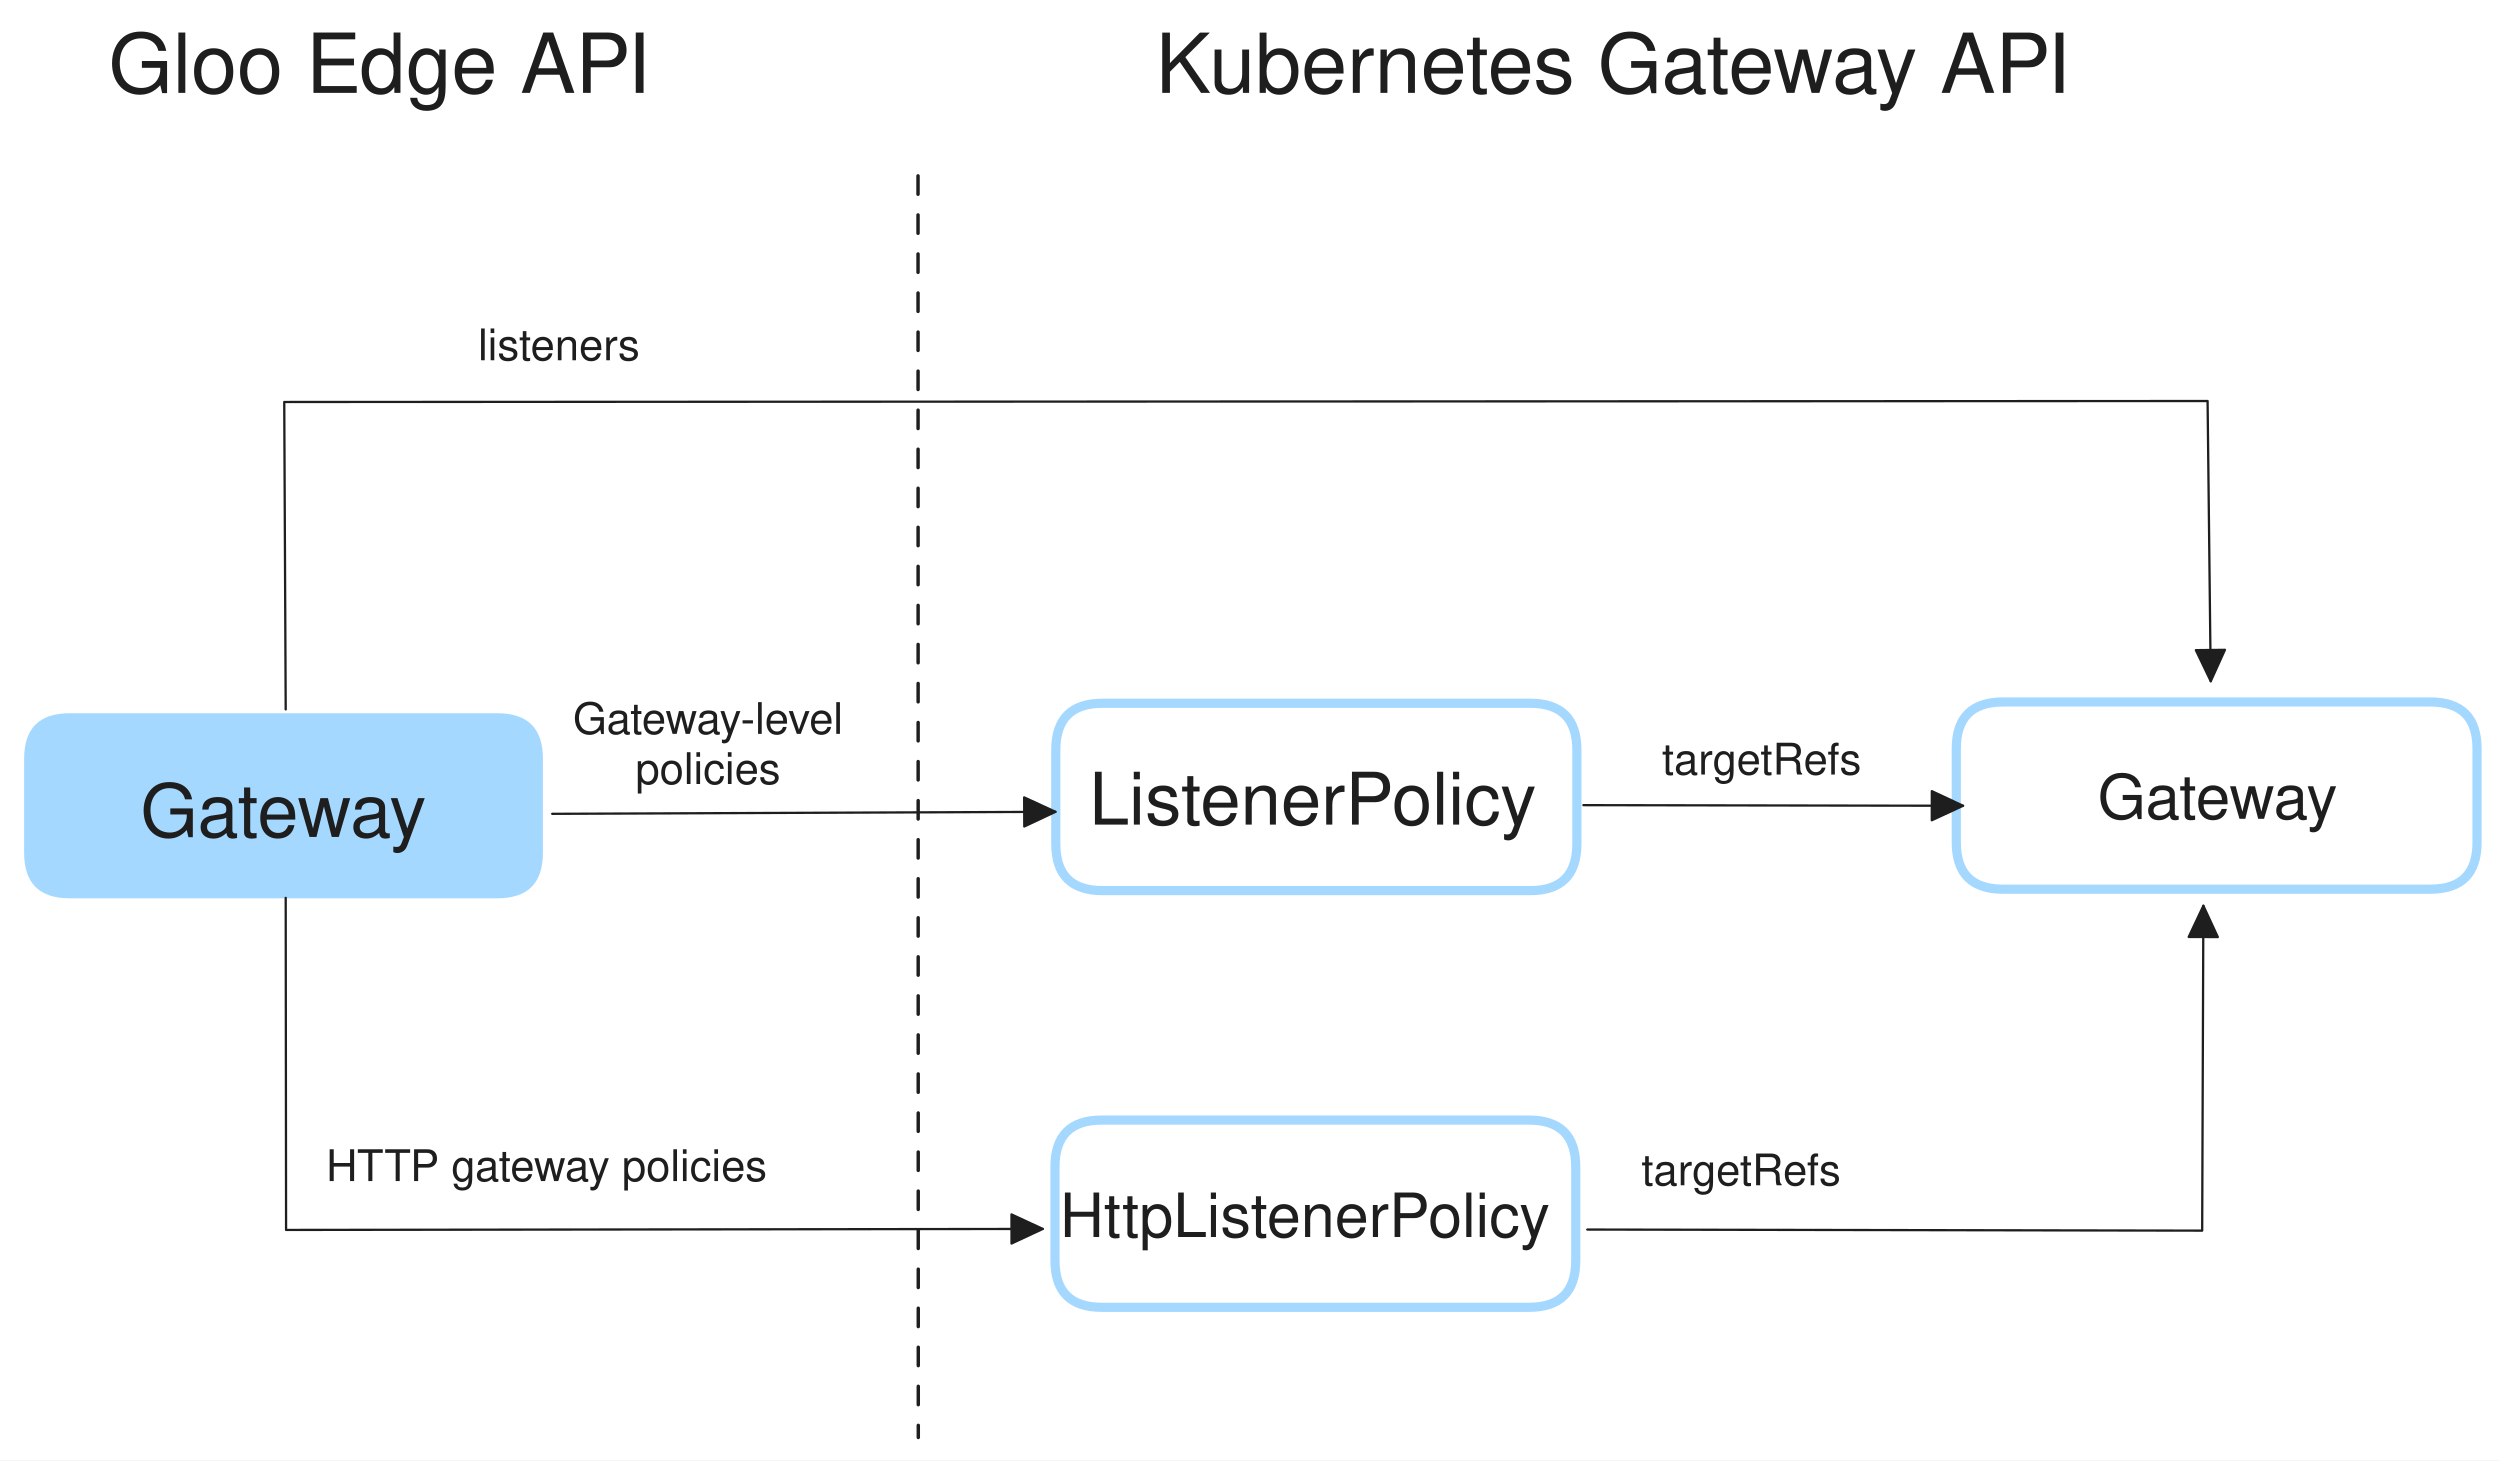
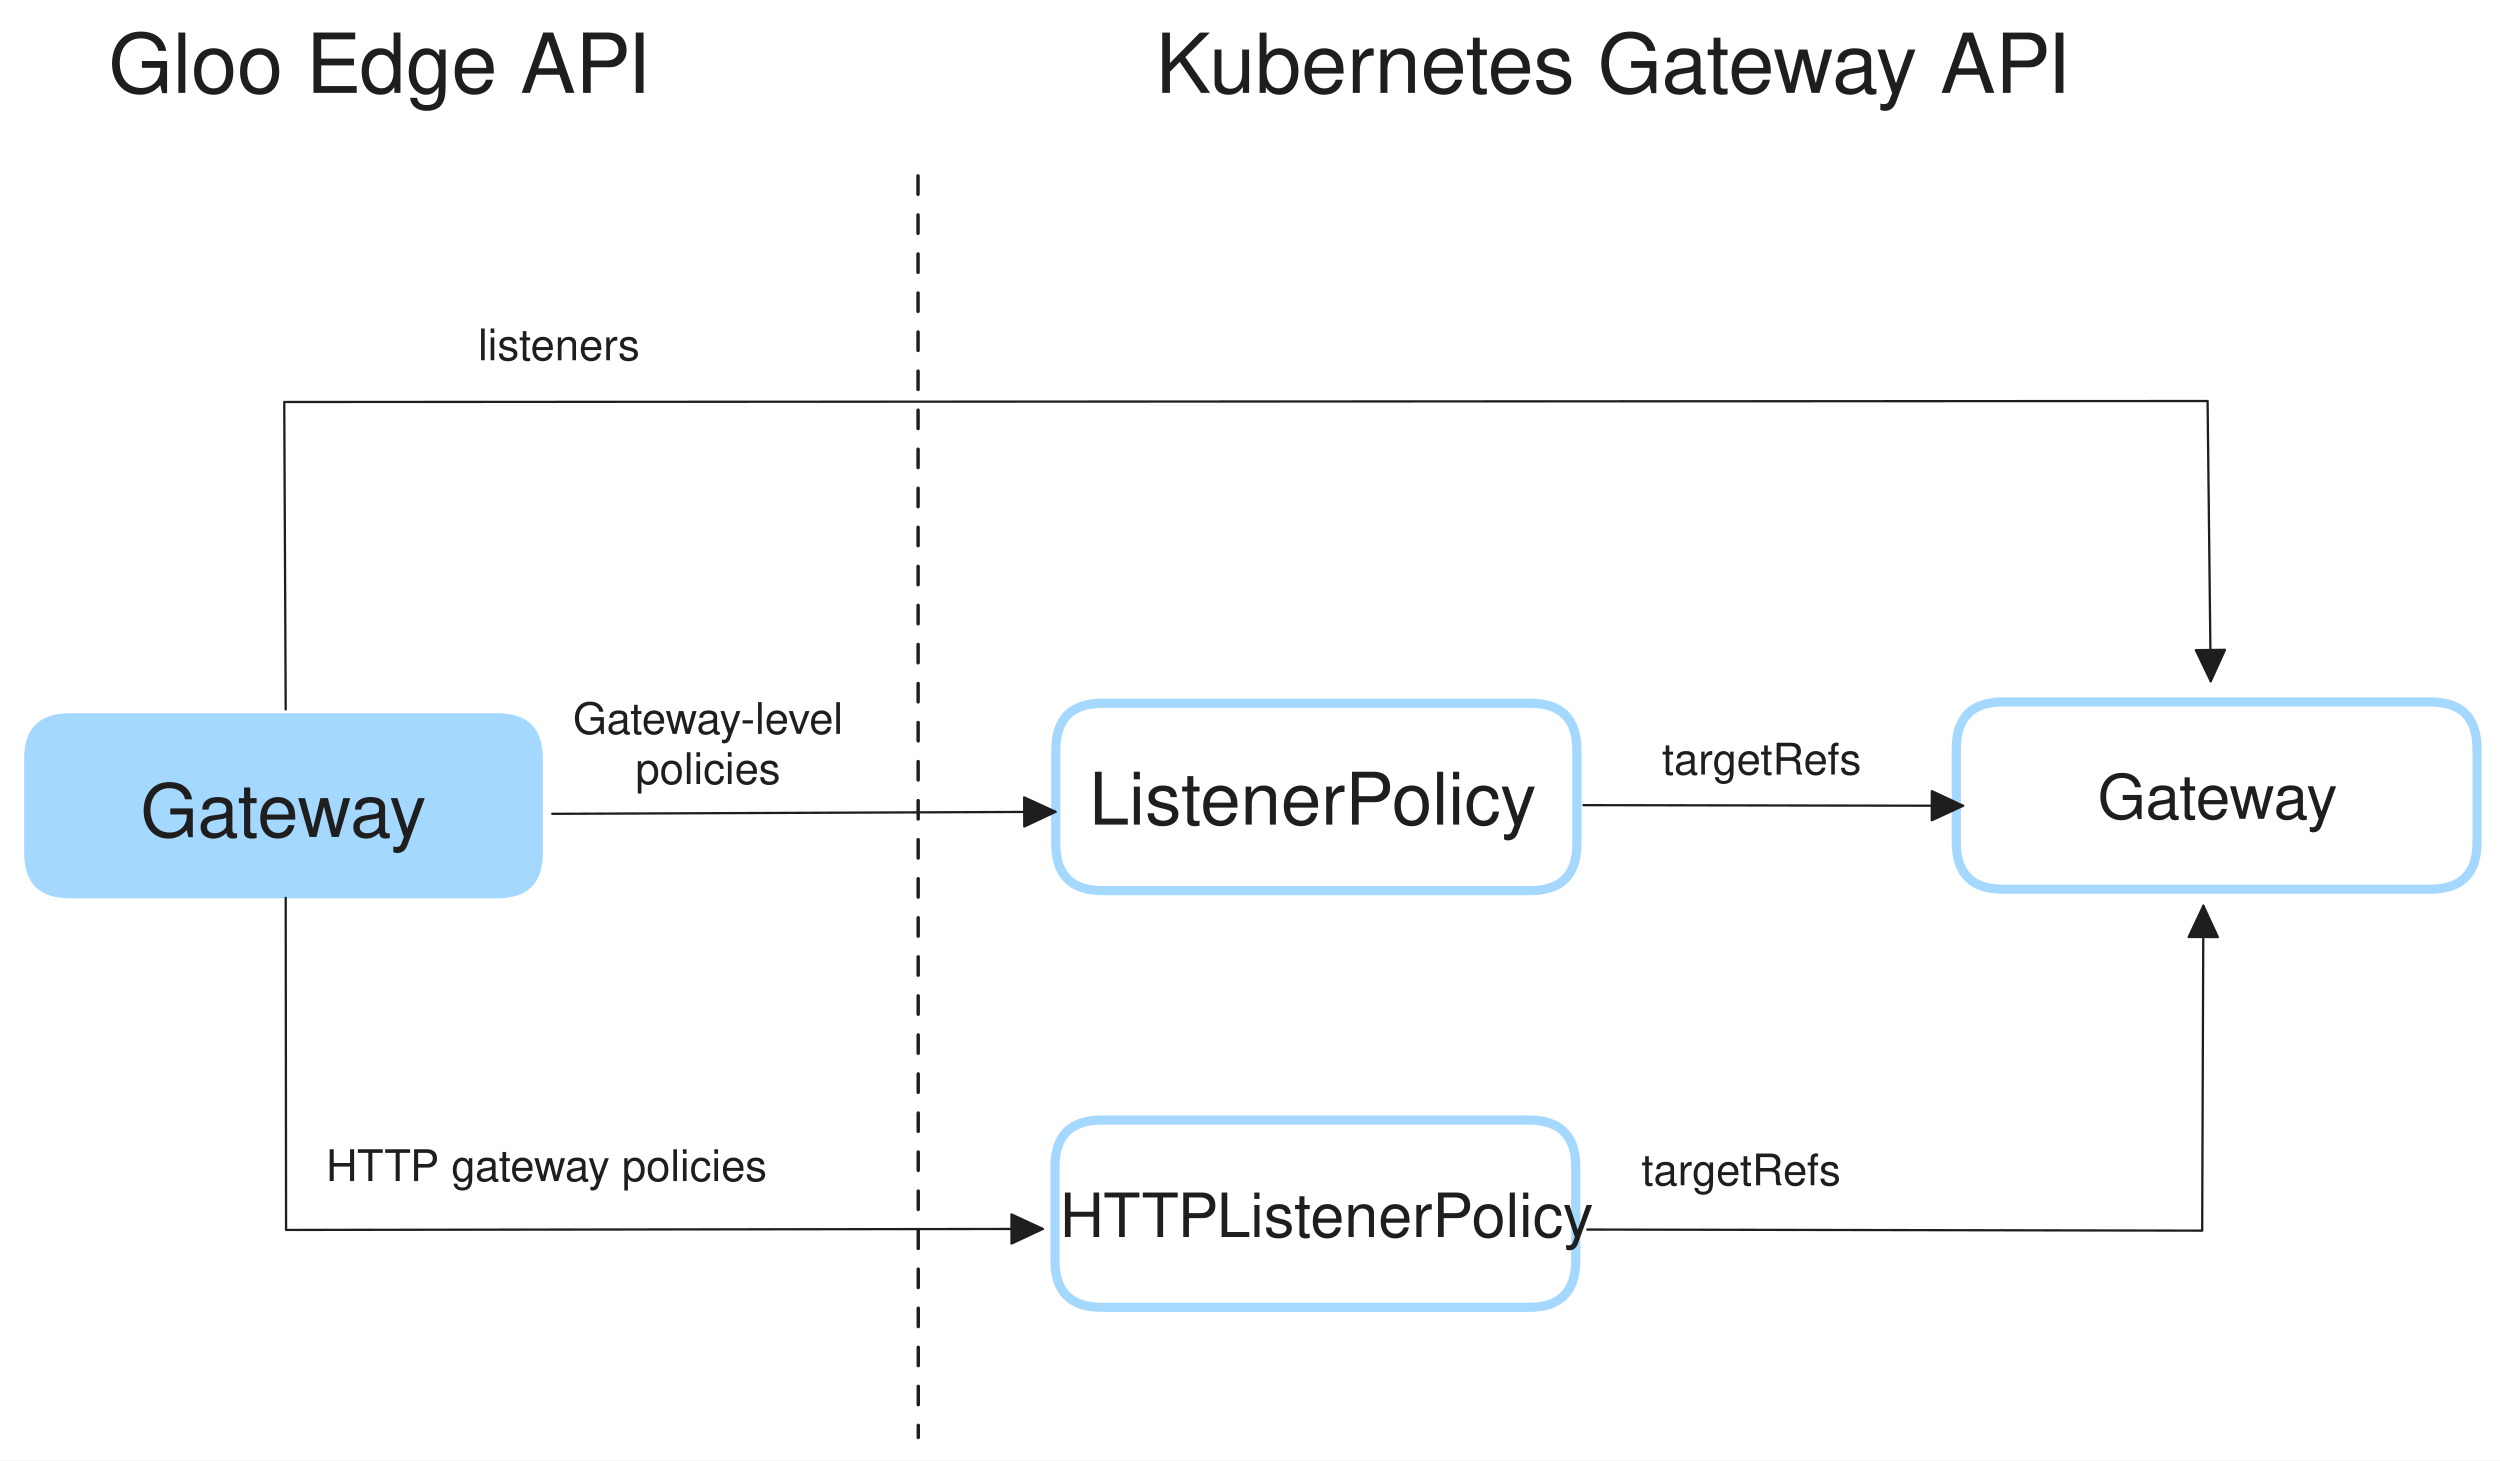
<svg xmlns="http://www.w3.org/2000/svg" version="1.1" viewBox="0 0 1088.458 635.851" width="1088.458" height="635.851">
  <defs>
    <style class="style-fonts">
      
    </style>
  </defs>
  <rect x="0" y="0" width="1088.458" height="635.851" fill="#ffffff" />
  <g stroke-linecap="round" transform="translate(10 310.0305) rotate(0 113.4405 40.78819)">
    <path d="M20.39 0 C88.11 0, 155.82 0, 206.49 0 C220.08 0, 226.88 6.8, 226.88 20.39 C226.88 35.56, 226.88 50.72, 226.88 61.18 C226.88 74.78, 220.08 81.58, 206.49 81.58 C136.12 81.58, 65.75 81.58, 20.39 81.58 C6.8 81.58, 0 74.78, 0 61.18 C0 49.46, 0 37.73, 0 20.39 C0 6.8, 6.8 0, 20.39 0" stroke="none" stroke-width="0" fill="#a5d8ff" />
    <path d="M20.39 0 C93.26 0, 166.13 0, 206.49 0 M20.39 0 C84.29 0, 148.19 0, 206.49 0 M206.49 0 C220.08 0, 226.88 6.8, 226.88 20.39 M206.49 0 C220.08 0, 226.88 6.8, 226.88 20.39 M226.88 20.39 C226.88 33.74, 226.88 47.08, 226.88 61.18 M226.88 20.39 C226.88 31.71, 226.88 43.03, 226.88 61.18 M226.88 61.18 C226.88 74.78, 220.08 81.58, 206.49 81.58 M226.88 61.18 C226.88 74.78, 220.08 81.58, 206.49 81.58 M206.49 81.58 C164.02 81.58, 121.56 81.58, 20.39 81.58 M206.49 81.58 C159.59 81.58, 112.69 81.58, 20.39 81.58 M20.39 81.58 C6.8 81.58, 0 74.78, 0 61.18 M20.39 81.58 C6.8 81.58, 0 74.78, 0 61.18 M0 61.18 C0 46.75, 0 32.32, 0 20.39 M0 61.18 C0 45.88, 0 30.57, 0 20.39 M0 20.39 C0 6.8, 6.8 0, 20.39 0 M0 20.39 C0 6.8, 6.8 0, 20.39 0" stroke="#ffffff" stroke-width="1" fill="none" />
  </g>
  <g transform="translate(61.1065 337.1547) rotate(0 64.14475 18.52376)">
    <text x="0" y="27.222" font-family="Helvetica, Segoe UI Emoji" font-size="32.215px" fill="#1e1e1e" text-anchor="start" style="white-space: pre;" direction="ltr" dominant-baseline="alphabetic">Gateway</text>
  </g>
  <g stroke-linecap="round" transform="translate(459.3203 487.6607) rotate(0 113.3636 40.76052)">
    <path d="M20.38 0 C92.52 0, 164.67 0, 206.35 0 C219.93 0, 226.73 6.79, 226.73 20.38 C226.73 28.83, 226.73 37.28, 226.73 61.14 C226.73 74.73, 219.93 81.52, 206.35 81.52 C149.31 81.52, 92.26 81.52, 20.38 81.52 C6.79 81.52, 0 74.73, 0 61.14 C0 45.81, 0 30.48, 0 20.38 C0 6.79, 6.79 0, 20.38 0" stroke="none" stroke-width="0" fill="#ffffff" />
    <path d="M20.38 0 C90.52 0, 160.65 0, 206.35 0 M20.38 0 C83.01 0, 145.65 0, 206.35 0 M206.35 0 C219.93 0, 226.73 6.79, 226.73 20.38 M206.35 0 C219.93 0, 226.73 6.79, 226.73 20.38 M226.73 20.38 C226.73 31.18, 226.73 41.97, 226.73 61.14 M226.73 20.38 C226.73 31.32, 226.73 42.26, 226.73 61.14 M226.73 61.14 C226.73 74.73, 219.93 81.52, 206.35 81.52 M226.73 61.14 C226.73 74.73, 219.93 81.52, 206.35 81.52 M206.35 81.52 C168.28 81.52, 130.21 81.52, 20.38 81.52 M206.35 81.52 C137.09 81.52, 67.84 81.52, 20.38 81.52 M20.38 81.52 C6.79 81.52, 0 74.73, 0 61.14 M20.38 81.52 C6.79 81.52, 0 74.73, 0 61.14 M0 61.14 C0 48.13, 0 35.12, 0 20.38 M0 61.14 C0 51.84, 0 42.55, 0 20.38 M0 20.38 C0 6.79, 6.79 0, 20.38 0 M0 20.38 C0 6.79, 6.79 0, 20.38 0" stroke="#a5d8ff" stroke-width="4" fill="none" />
  </g>
  <g transform="translate(461.449 516.1064) rotate(0 110.9973 15.28531)">
-     <text x="0" y="22.463" font-family="Helvetica, Segoe UI Emoji" font-size="26.583px" fill="#1e1e1e" text-anchor="start" style="white-space: pre;" direction="ltr" dominant-baseline="alphabetic">HttpListenerPolicy</text>
+     <text x="0" y="22.463" font-family="Helvetica, Segoe UI Emoji" font-size="26.583px" fill="#1e1e1e" text-anchor="start" style="white-space: pre;" direction="ltr" dominant-baseline="alphabetic">HTTPListenerPolicy</text>
  </g>
  <g stroke-linecap="round">
    <g transform="translate(691.0724 535.3261) rotate(0 134.1187 -70.25017)">
      <path d="M0 0 C78.88 0.14, 157.76 0.27, 267.72 0.47 M0 0 C79.22 0.14, 158.45 0.28, 267.72 0.47 M267.72 0.47 C267.89 -45.8, 268.06 -92.07, 268.24 -140.97 M267.72 0.47 C267.86 -38.78, 268.01 -78.02, 268.24 -140.97" stroke="#1e1e1e" stroke-width="1" fill="none" />
    </g>
    <g transform="translate(691.0724 535.3261) rotate(0 134.1187 -70.25017)">
      <path d="M268.24 -140.97 L274.53 -127.35 L261.85 -127.39 L268.24 -140.97" stroke="none" stroke-width="0" fill="#1e1e1e" fill-rule="evenodd" />
      <path d="M268.24 -140.97 C270.09 -136.95, 271.94 -132.94, 274.53 -127.35 M268.24 -140.97 C270.1 -136.94, 271.96 -132.91, 274.53 -127.35 M274.53 -127.35 C270.38 -127.36, 266.23 -127.38, 261.85 -127.39 M274.53 -127.35 C271.01 -127.36, 267.49 -127.37, 261.85 -127.39 M261.85 -127.39 C263.82 -131.59, 265.8 -135.78, 268.24 -140.97 M261.85 -127.39 C264.12 -132.22, 266.39 -137.05, 268.24 -140.97 M268.24 -140.97 C268.24 -140.97, 268.24 -140.97, 268.24 -140.97 M268.24 -140.97 C268.24 -140.97, 268.24 -140.97, 268.24 -140.97" stroke="#1e1e1e" stroke-width="1" fill="none" />
    </g>
  </g>
  <mask />
  <g transform="translate(503.1786 10.01064) rotate(0 202.1133 20.7)">
    <text x="0" y="30.421" font-family="Helvetica, Segoe UI Emoji" font-size="36px" fill="#1e1e1e" text-anchor="start" style="white-space: pre;" direction="ltr" dominant-baseline="alphabetic">Kubernetes Gateway API</text>
  </g>
  <g transform="translate(47.2026 10) rotate(0 119.0742 20.7)">
    <text x="0" y="30.421" font-family="Helvetica, Segoe UI Emoji" font-size="36px" fill="#1e1e1e" text-anchor="start" style="white-space: pre;" direction="ltr" dominant-baseline="alphabetic">Gloo Edge API</text>
  </g>
  <g stroke-linecap="round" transform="translate(459.6686 306.181) rotate(0 113.4405 40.78819)">
    <path d="M20.39 0 C66.26 0, 112.12 0, 206.49 0 C220.08 0, 226.88 6.8, 226.88 20.39 C226.88 34.45, 226.88 48.51, 226.88 61.18 C226.88 74.78, 220.08 81.58, 206.49 81.58 C161.38 81.58, 116.27 81.58, 20.39 81.58 C6.8 81.58, 0 74.78, 0 61.18 C0 49.32, 0 37.46, 0 20.39 C0 6.8, 6.8 0, 20.39 0" stroke="none" stroke-width="0" fill="#ffffff" />
    <path d="M20.39 0 C67.39 0, 114.39 0, 206.49 0 M20.39 0 C88.43 0, 156.47 0, 206.49 0 M206.49 0 C220.08 0, 226.88 6.8, 226.88 20.39 M206.49 0 C220.08 0, 226.88 6.8, 226.88 20.39 M226.88 20.39 C226.88 33, 226.88 45.6, 226.88 61.18 M226.88 20.39 C226.88 34.91, 226.88 49.42, 226.88 61.18 M226.88 61.18 C226.88 74.78, 220.08 81.58, 206.49 81.58 M226.88 61.18 C226.88 74.78, 220.08 81.58, 206.49 81.58 M206.49 81.58 C148.13 81.58, 89.77 81.58, 20.39 81.58 M206.49 81.58 C135.06 81.58, 63.63 81.58, 20.39 81.58 M20.39 81.58 C6.8 81.58, 0 74.78, 0 61.18 M20.39 81.58 C6.8 81.58, 0 74.78, 0 61.18 M0 61.18 C0 48.97, 0 36.77, 0 20.39 M0 61.18 C0 51.82, 0 42.45, 0 20.39 M0 20.39 C0 6.8, 6.8 0, 20.39 0 M0 20.39 C0 6.8, 6.8 0, 20.39 0" stroke="#a5d8ff" stroke-width="4" fill="none" />
  </g>
  <g transform="translate(474.1841 332.3279) rotate(0 102.8337 18.15276)">
    <text x="0" y="26.677" font-family="Helvetica, Segoe UI Emoji" font-size="31.57px" fill="#1e1e1e" text-anchor="start" style="white-space: pre;" direction="ltr" dominant-baseline="alphabetic">ListenerPolicy</text>
  </g>
  <g transform="translate(208.1478 140.8167) rotate(0 35.59164 10.9069)">
    <text x="0" y="16.029" font-family="Helvetica, Segoe UI Emoji" font-size="18.969px" fill="#1e1e1e" text-anchor="start" style="white-space: pre;" direction="ltr" dominant-baseline="alphabetic">listeners</text>
  </g>
  <g stroke-linecap="round">
    <g transform="translate(240.4195 354.3271) rotate(0 109.5476 -0.4398169)">
      <path d="M0 0 C71.68 -0.29, 143.35 -0.58, 219.1 -0.88 M0 0 C60.79 -0.24, 121.59 -0.49, 219.1 -0.88" stroke="#1e1e1e" stroke-width="1" fill="none" />
    </g>
    <g transform="translate(240.4195 354.3271) rotate(0 109.5476 -0.4398169)">
      <path d="M219.1 -0.88 L205.53 5.51 L205.48 -7.16 L219.1 -0.88" stroke="none" stroke-width="0" fill="#1e1e1e" fill-rule="evenodd" />
      <path d="M219.1 -0.88 C214.66 1.21, 210.22 3.3, 205.53 5.51 M219.1 -0.88 C215.33 0.89, 211.56 2.67, 205.53 5.51 M205.53 5.51 C205.51 1.6, 205.49 -2.32, 205.48 -7.16 M205.53 5.51 C205.51 1, 205.49 -3.51, 205.48 -7.16 M205.48 -7.16 C208.74 -5.66, 212 -4.15, 219.1 -0.88 M205.48 -7.16 C209.76 -5.19, 214.04 -3.21, 219.1 -0.88 M219.1 -0.88 C219.1 -0.88, 219.1 -0.88, 219.1 -0.88 M219.1 -0.88 C219.1 -0.88, 219.1 -0.88, 219.1 -0.88" stroke="#1e1e1e" stroke-width="1" fill="none" />
    </g>
  </g>
  <mask />
  <g transform="translate(248.1714 303.4937) rotate(0 60.06465 21.81381)">
    <text x="60.065" y="16.029" font-family="Helvetica, Segoe UI Emoji" font-size="18.969px" fill="#1e1e1e" text-anchor="middle" style="white-space: pre;" direction="ltr" dominant-baseline="alphabetic">Gateway-level</text>
    <text x="60.065" y="37.843" font-family="Helvetica, Segoe UI Emoji" font-size="18.969px" fill="#1e1e1e" text-anchor="middle" style="white-space: pre;" direction="ltr" dominant-baseline="alphabetic">policies</text>
  </g>
  <g stroke-linecap="round">
    <g transform="translate(124.3908 390.9121) rotate(0 164.7986 72.28764)">
      <path d="M0 0 C0.04 38.29, 0.08 76.59, 0.16 144.58 M0 0 C0.04 38.8, 0.09 77.6, 0.16 144.58 M0.16 144.58 C71.41 144.48, 142.66 144.39, 329.6 144.14 M0.16 144.58 C75.76 144.48, 151.36 144.38, 329.6 144.14" stroke="#1e1e1e" stroke-width="1" fill="none" />
    </g>
    <g transform="translate(124.3908 390.9121) rotate(0 164.7986 72.28764)">
      <path d="M329.6 144.14 L316.01 150.5 L315.99 137.82 L329.6 144.14" stroke="none" stroke-width="0" fill="#1e1e1e" fill-rule="evenodd" />
      <path d="M329.6 144.14 C326 145.83, 322.4 147.51, 316.01 150.5 M329.6 144.14 C325.95 145.85, 322.3 147.56, 316.01 150.5 M316.01 150.5 C316.01 147.76, 316 145.02, 315.99 137.82 M316.01 150.5 C316.01 147.59, 316 144.68, 315.99 137.82 M315.99 137.82 C319.18 139.3, 322.37 140.79, 329.6 144.14 M315.99 137.82 C321.19 140.23, 326.38 142.65, 329.6 144.14 M329.6 144.14 C329.6 144.14, 329.6 144.14, 329.6 144.14 M329.6 144.14 C329.6 144.14, 329.6 144.14, 329.6 144.14" stroke="#1e1e1e" stroke-width="1" fill="none" />
    </g>
  </g>
  <mask />
  <g transform="translate(141.9543 498.1749) rotate(0 97.34583 10.9069)">
    <text x="0" y="16.029" font-family="Helvetica, Segoe UI Emoji" font-size="18.969px" fill="#1e1e1e" text-anchor="start" style="white-space: pre;" direction="ltr" dominant-baseline="alphabetic">HTTP gateway policies</text>
  </g>
  <g stroke-linecap="round" transform="translate(851.7303 305.6222) rotate(0 113.3636 40.76052)">
    <path d="M20.38 0 C85.7 0, 151.03 0, 206.35 0 C219.93 0, 226.73 6.79, 226.73 20.38 C226.73 31.18, 226.73 41.98, 226.73 61.14 C226.73 74.73, 219.93 81.52, 206.35 81.52 C165.92 81.52, 125.49 81.52, 20.38 81.52 C6.79 81.52, 0 74.73, 0 61.14 C0 45.11, 0 29.08, 0 20.38 C0 6.79, 6.79 0, 20.38 0" stroke="none" stroke-width="0" fill="#ffffff" />
    <path d="M20.38 0 C60.6 0, 100.82 0, 206.35 0 M20.38 0 C63.06 0, 105.73 0, 206.35 0 M206.35 0 C219.93 0, 226.73 6.79, 226.73 20.38 M206.35 0 C219.93 0, 226.73 6.79, 226.73 20.38 M226.73 20.38 C226.73 31.6, 226.73 42.83, 226.73 61.14 M226.73 20.38 C226.73 33.39, 226.73 46.41, 226.73 61.14 M226.73 61.14 C226.73 74.73, 219.93 81.52, 206.35 81.52 M226.73 61.14 C226.73 74.73, 219.93 81.52, 206.35 81.52 M206.35 81.52 C162.44 81.52, 118.54 81.52, 20.38 81.52 M206.35 81.52 C154.07 81.52, 101.8 81.52, 20.38 81.52 M20.38 81.52 C6.79 81.52, 0 74.73, 0 61.14 M20.38 81.52 C6.79 81.52, 0 74.73, 0 61.14 M0 61.14 C0 45.66, 0 30.17, 0 20.38 M0 61.14 C0 47.09, 0 33.04, 0 20.38 M0 20.38 C0 6.79, 6.79 0, 20.38 0 M0 20.38 C0 6.79, 6.79 0, 20.38 0" stroke="#a5d8ff" stroke-width="4" fill="none" />
  </g>
  <g transform="translate(913.2647 333.6584) rotate(0 53.80911 15.53672)">
    <text x="0" y="22.833" font-family="Helvetica, Segoe UI Emoji" font-size="27.02px" fill="#1e1e1e" text-anchor="start" style="white-space: pre;" direction="ltr" dominant-baseline="alphabetic">Gateway</text>
  </g>
  <g transform="translate(714.3252 500.0254) rotate(0 43.73388 10.9069)">
    <text x="43.734" y="16.029" font-family="Helvetica, Segoe UI Emoji" font-size="18.969px" fill="#1e1e1e" text-anchor="middle" style="white-space: pre;" direction="ltr" dominant-baseline="alphabetic">targetRefs</text>
  </g>
  <g stroke-linecap="round">
    <g transform="translate(399.6896 76.57395) rotate(0 0.06067203 274.6383)">
      <path d="M0 0 C0.04 163.53, 0.07 327.05, 0.12 549.28" stroke="#1e1e1e" stroke-width="1.5" fill="none" stroke-dasharray="8 9" />
    </g>
  </g>
  <mask />
  <g stroke-linecap="round">
    <g transform="translate(124.3862 308.8571) rotate(0 418.7572 -67.13155)">
      <path d="M0 0 C-0.18 -37.64, -0.35 -75.28, -0.63 -133.84 M0 0 C-0.18 -38.74, -0.36 -77.47, -0.63 -133.84 M-0.63 -133.84 C296.93 -133.99, 594.48 -134.14, 836.76 -134.26 M-0.63 -133.84 C211.17 -133.94, 422.96 -134.05, 836.76 -134.26 M836.76 -134.26 C837.28 -87.83, 837.81 -41.4, 838.14 -12.27 M836.76 -134.26 C837.2 -95.66, 837.63 -57.05, 838.14 -12.27" stroke="#1e1e1e" stroke-width="1" fill="none" />
    </g>
    <g transform="translate(124.3862 308.8571) rotate(0 418.7572 -67.13155)">
      <path d="M838.14 -12.27 L831.65 -25.79 L844.32 -25.93 L838.14 -12.27" stroke="none" stroke-width="0" fill="#1e1e1e" fill-rule="evenodd" />
      <path d="M838.14 -12.27 C836.31 -16.07, 834.49 -19.87, 831.65 -25.79 M838.14 -12.27 C836.26 -16.18, 834.38 -20.09, 831.65 -25.79 M831.65 -25.79 C836.15 -25.84, 840.66 -25.89, 844.32 -25.93 M831.65 -25.79 C834.85 -25.82, 838.06 -25.86, 844.32 -25.93 M844.32 -25.93 C841.97 -20.73, 839.62 -15.53, 838.14 -12.27 M844.32 -25.93 C842.37 -21.61, 840.41 -17.28, 838.14 -12.27 M838.14 -12.27 C838.14 -12.27, 838.14 -12.27, 838.14 -12.27 M838.14 -12.27 C838.14 -12.27, 838.14 -12.27, 838.14 -12.27" stroke="#1e1e1e" stroke-width="1" fill="none" />
    </g>
  </g>
  <mask />
  <g transform="translate(723.2663 321.1803) rotate(0 43.73388 10.9069)">
    <text x="43.734" y="16.029" font-family="Helvetica, Segoe UI Emoji" font-size="18.969px" fill="#1e1e1e" text-anchor="middle" style="white-space: pre;" direction="ltr" dominant-baseline="alphabetic">targetRefs</text>
  </g>
  <g stroke-linecap="round">
    <g transform="translate(689.3932 350.5484) rotate(0 82.63855 0.1327749)">
      <path d="M0 0 C47.66 0.08, 95.32 0.15, 165.28 0.27 M0 0 C59.53 0.1, 119.06 0.19, 165.28 0.27" stroke="#1e1e1e" stroke-width="1" fill="none" />
    </g>
    <g transform="translate(689.3932 350.5484) rotate(0 82.63855 0.1327749)">
      <path d="M165.28 0.27 L151.67 6.58 L151.69 -6.1 L165.28 0.27" stroke="none" stroke-width="0" fill="#1e1e1e" fill-rule="evenodd" />
      <path d="M165.28 0.27 C161.35 2.09, 157.43 3.91, 151.67 6.58 M165.28 0.27 C160.38 2.54, 155.48 4.82, 151.67 6.58 M151.67 6.58 C151.68 2.73, 151.68 -1.13, 151.69 -6.1 M151.67 6.58 C151.68 2.89, 151.68 -0.8, 151.69 -6.1 M151.69 -6.1 C154.53 -4.77, 157.36 -3.44, 165.28 0.27 M151.69 -6.1 C155.86 -4.14, 160.03 -2.19, 165.28 0.27 M165.28 0.27 C165.28 0.27, 165.28 0.27, 165.28 0.27 M165.28 0.27 C165.28 0.27, 165.28 0.27, 165.28 0.27" stroke="#1e1e1e" stroke-width="1" fill="none" />
    </g>
  </g>
  <mask />
</svg>
